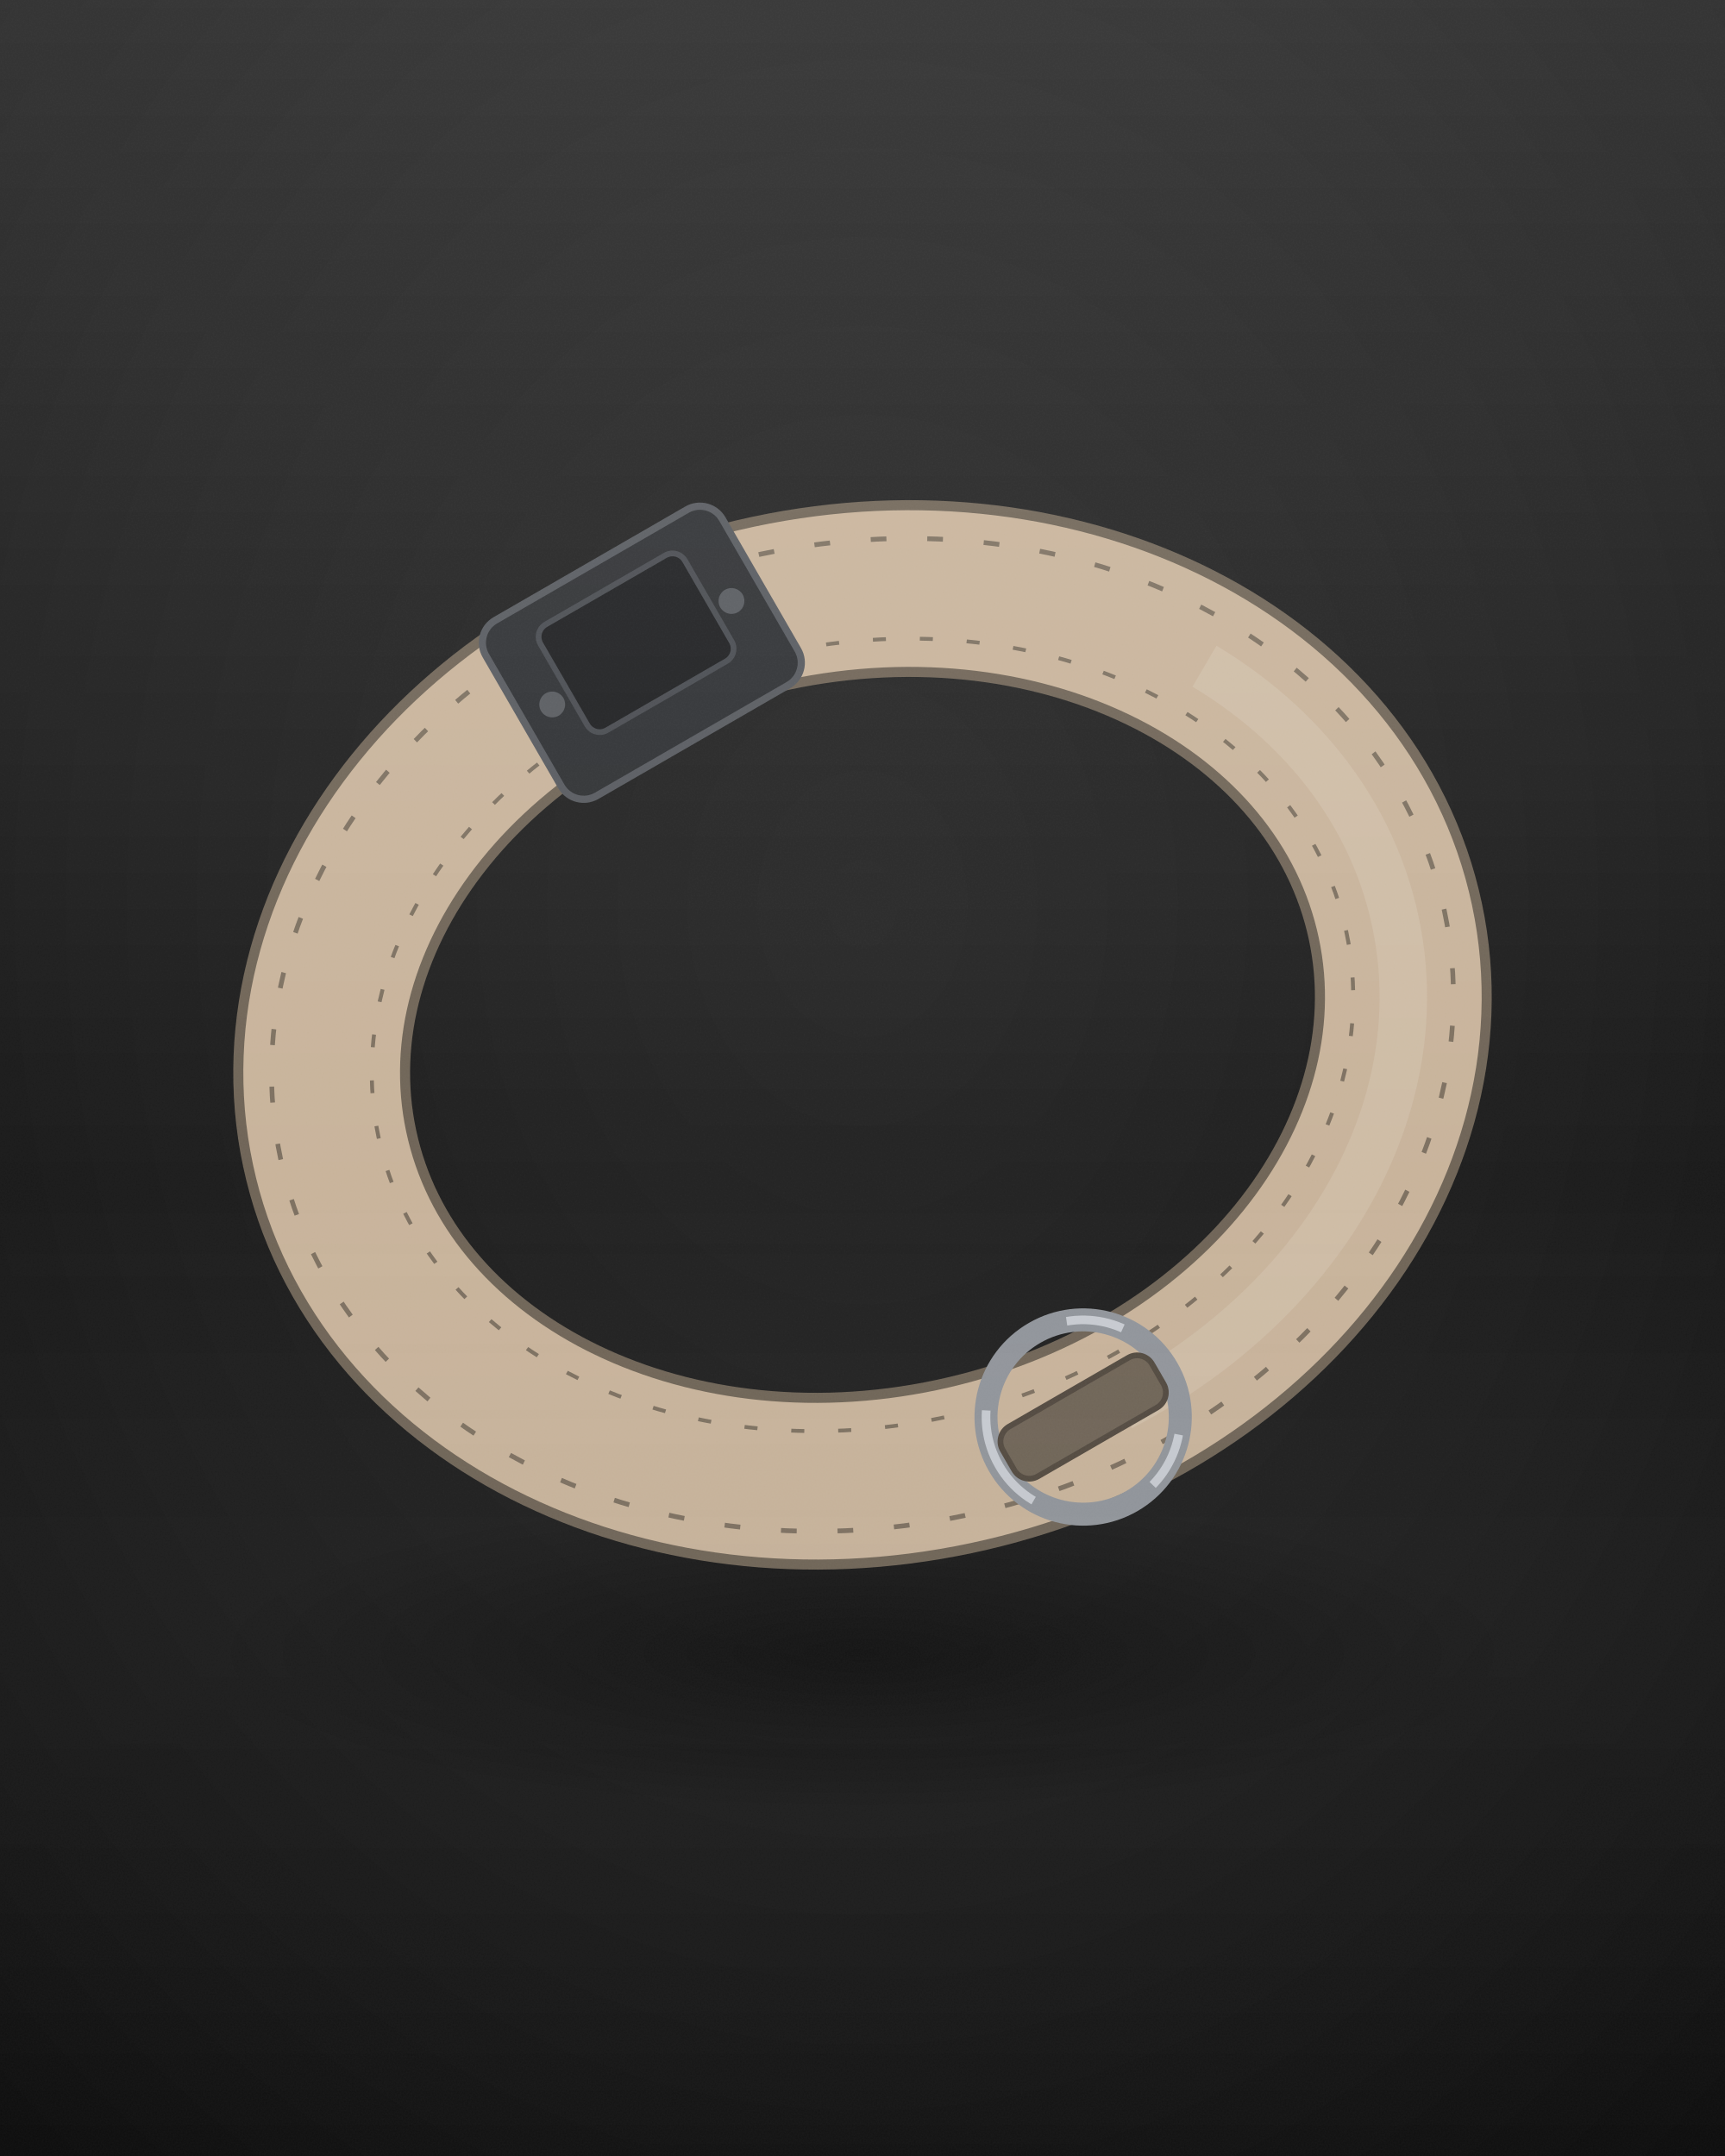
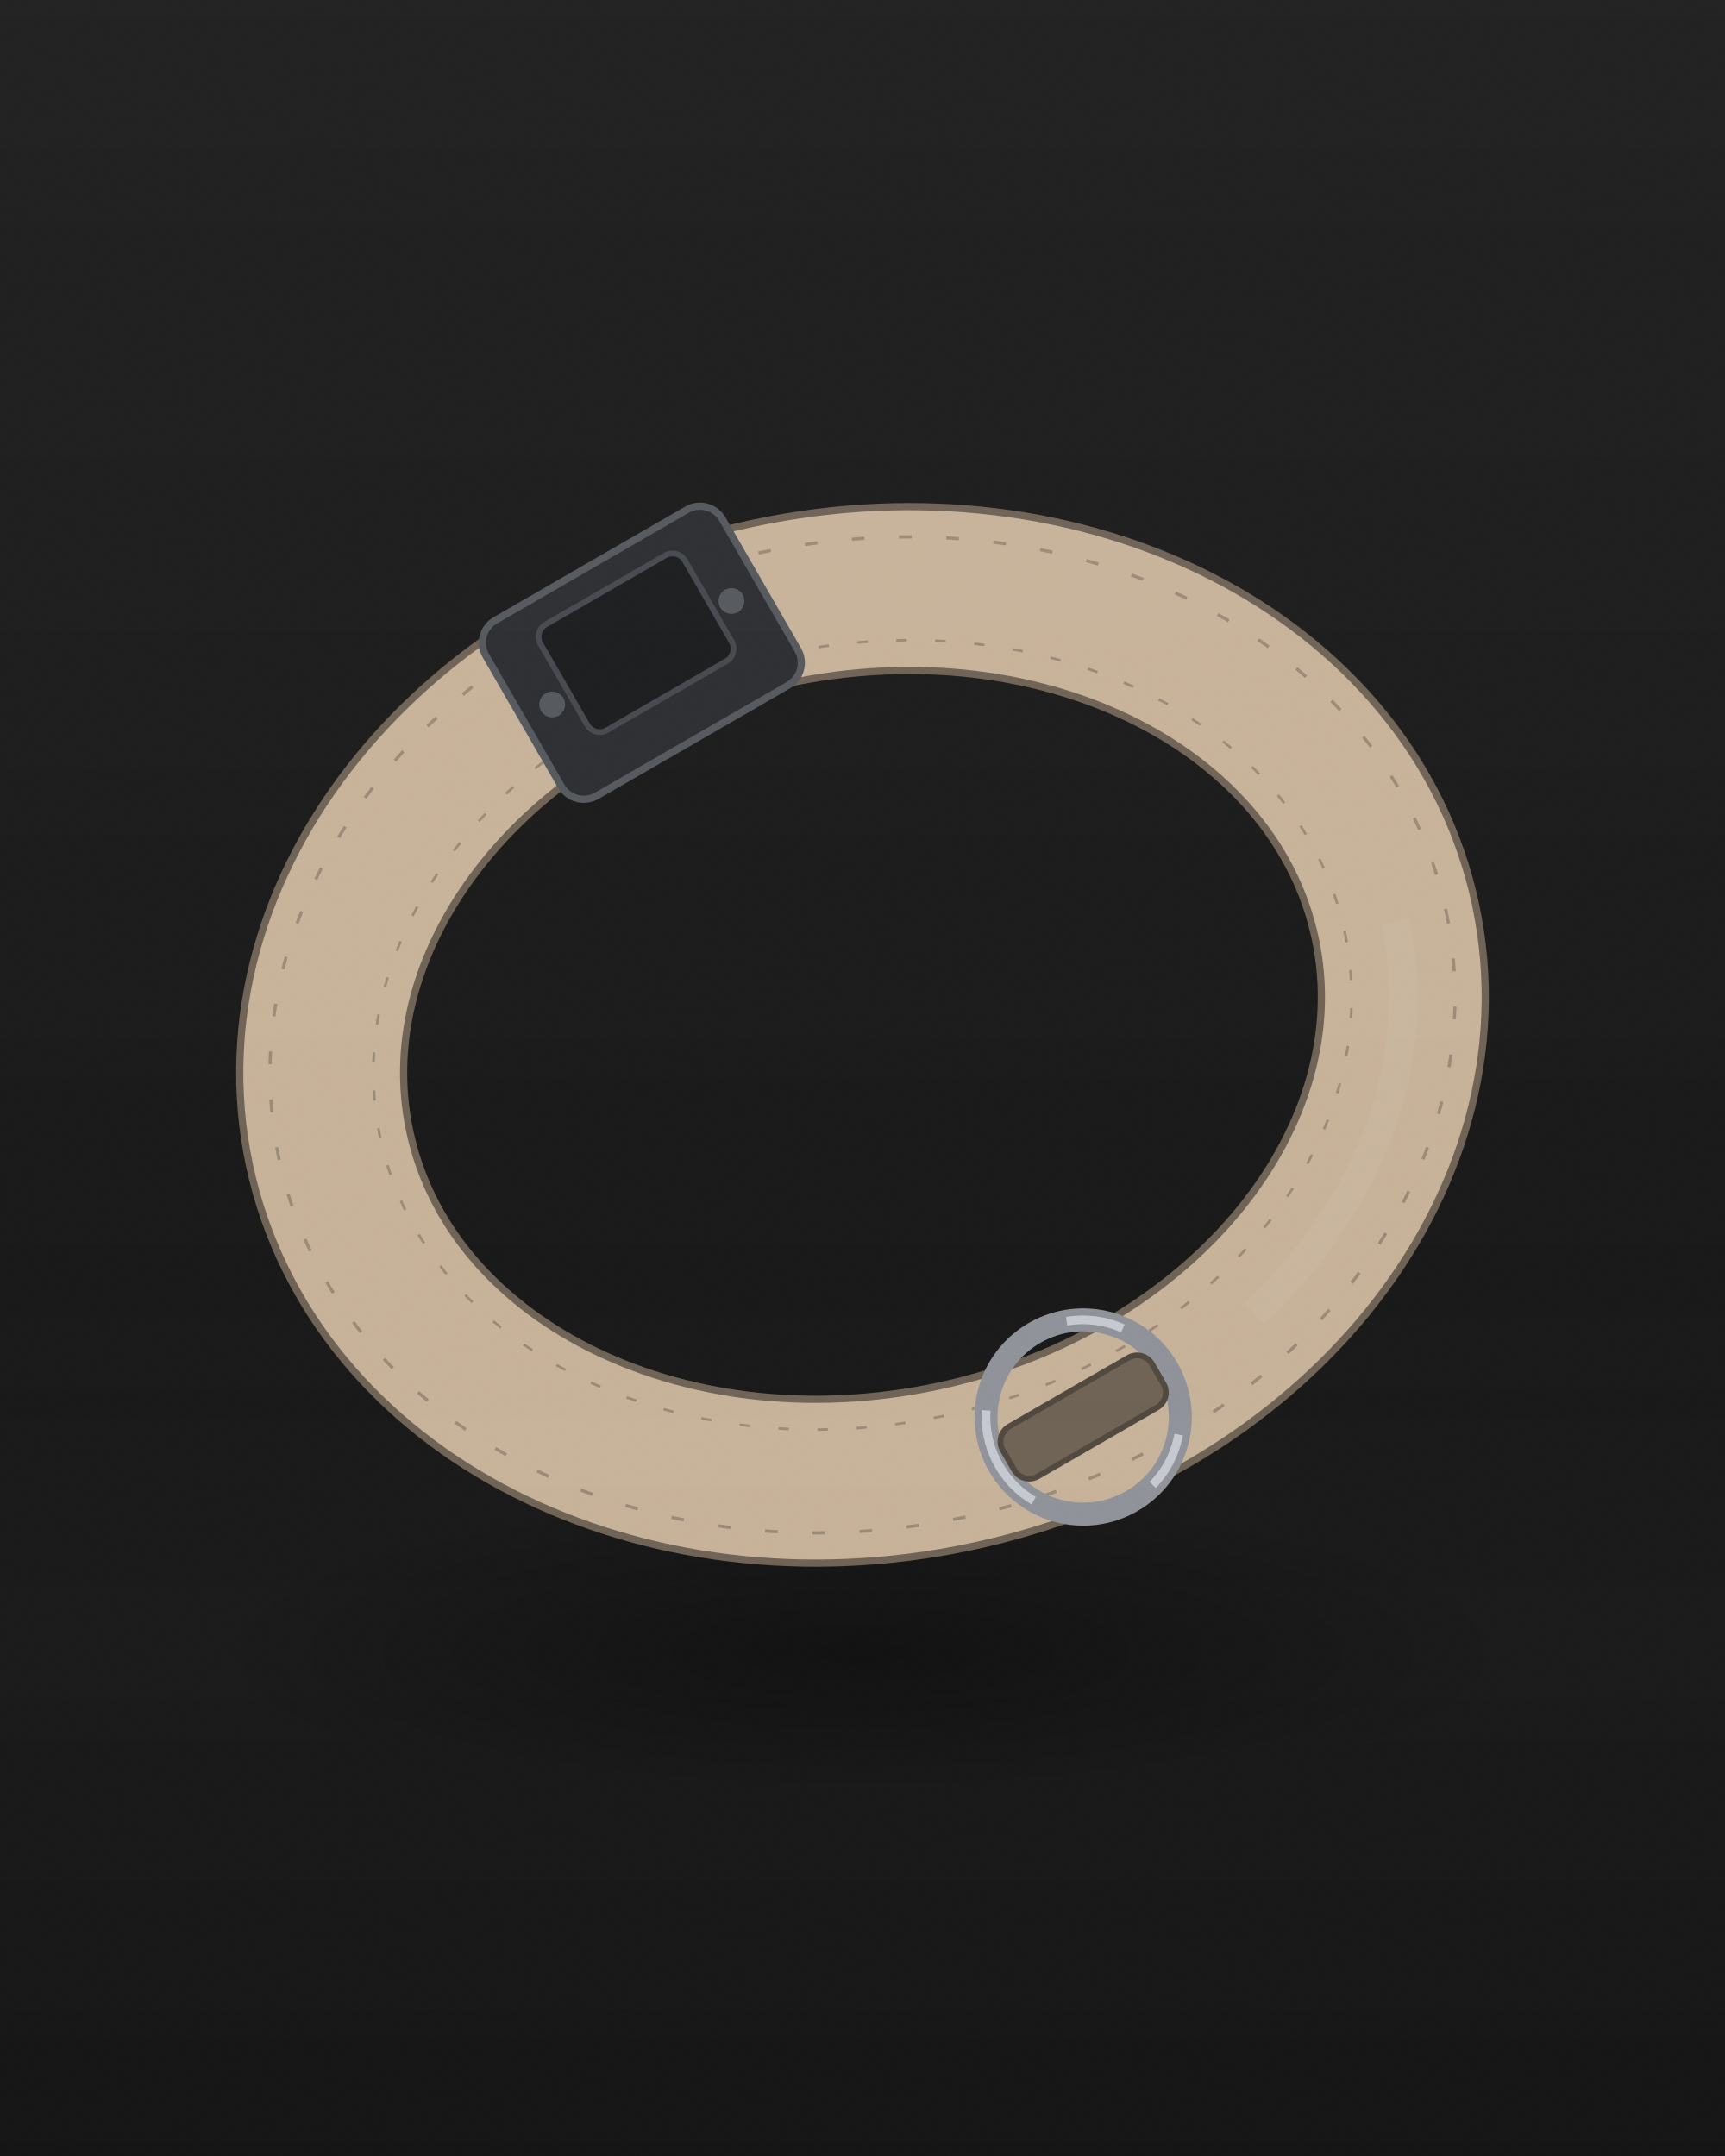
<svg xmlns="http://www.w3.org/2000/svg" width="1200" height="1500" viewBox="0 0 1200 1500">
  <defs>
-     <radialGradient id="bg-willow-heritage-collar-1" cx="50%" cy="42%" r="75%">
-       <stop offset="0%" stop-color="#232323" />
-       <stop offset="60%" stop-color="#181818" />
-       <stop offset="100%" stop-color="#0e0e0e" />
-     </radialGradient>
+     <linearGradient id="bg-willow-heritage-collar-1" x1="0" y1="0" x2="0" y2="1">
+       <stop offset="0%" stop-color="#1c1c1c" />
+       <stop offset="100%" stop-color="#151515" />
+     </linearGradient>
    <radialGradient id="floor-willow-heritage-collar-1" cx="50%" cy="50%" r="50%">
-       <stop offset="0%" stop-color="#000000" stop-opacity="0.55" />
+       <stop offset="0%" stop-color="#000000" stop-opacity="0.4" />
      <stop offset="100%" stop-color="#000000" stop-opacity="0" />
    </radialGradient>
    <filter id="grain-willow-heritage-collar-1">
-       <feTurbulence type="fractalNoise" baseFrequency="0.9" numOctaves="2" stitchTiles="stitch" />
-       <feColorMatrix type="matrix" values="0 0 0 0 1  0 0 0 0 1  0 0 0 0 1  0 0 0 0.03 0" />
+       <feTurbulence type="fractalNoise" baseFrequency="0.85" numOctaves="1" stitchTiles="stitch" />
+       <feColorMatrix type="matrix" values="0 0 0 0 1  0 0 0 0 1  0 0 0 0 1  0 0 0 0.012 0" />
    </filter>
    <linearGradient id="sheen-willow-heritage-collar-1" x1="0" y1="0" x2="0" y2="1">
-       <stop offset="0%" stop-color="#ffffff" stop-opacity="0.28" />
-       <stop offset="55%" stop-color="#ffffff" stop-opacity="0.02" />
-       <stop offset="100%" stop-color="#000000" stop-opacity="0.25" />
+       <stop offset="0%" stop-color="#ffffff" stop-opacity="0.05" />
+       <stop offset="60%" stop-color="#ffffff" stop-opacity="0" />
+       <stop offset="100%" stop-color="#000000" stop-opacity="0.08" />
    </linearGradient>
  </defs>
  <rect width="1200" height="1500" fill="url(#bg-willow-heritage-collar-1)" />
  <ellipse cx="600" cy="1150" rx="460" ry="110" fill="url(#floor-willow-heritage-collar-1)" />
  <g transform="translate(600 720) scale(1) rotate(-12)">
-     <ellipse rx="379" ry="307" fill="none" stroke="#6d6254" stroke-width="123" />
+     <ellipse rx="379" ry="307" fill="none" stroke="#6d6254" stroke-width="119" />
    <ellipse rx="379" ry="307" fill="none" stroke="#C7B299" stroke-width="109" />
-     <ellipse rx="379" ry="307" fill="none" stroke="#d3c3af" stroke-width="33" stroke-dasharray="569 1516" stroke-dashoffset="152" opacity="0.5" />
-     <ellipse rx="379" ry="307" fill="none" stroke="#6d6254" stroke-width="3" stroke-dasharray="10 26" opacity="0.85" transform="scale(0.9079683 0.8863844)" />
-     <ellipse rx="379" ry="307" fill="none" stroke="#6d6254" stroke-width="3" stroke-dasharray="10 26" opacity="0.85" transform="scale(1.092032 1.113616)" />
+     <ellipse rx="379" ry="307" fill="none" stroke="#d3c3af" stroke-width="20" stroke-dasharray="455 1895" stroke-dashoffset="152" opacity="0.18" />
+     <ellipse rx="379" ry="307" fill="none" stroke="#6d6254" stroke-width="2" stroke-dasharray="8 22" opacity="0.5" transform="scale(0.9050923 0.8828339)" />
+     <ellipse rx="379" ry="307" fill="none" stroke="#6d6254" stroke-width="2" stroke-dasharray="8 22" opacity="0.5" transform="scale(1.094908 1.117166)" />
    <g transform="rotate(-18) translate(0 -307)">
      <rect x="-95" y="-70.5" width="190" height="141" rx="18" fill="#2b2d30" stroke="#54575c" stroke-width="5" />
      <rect x="-58" y="-50.5" width="116" height="85" rx="10" fill="#1a1b1d" stroke="#45484d" stroke-width="4" />
      <circle cx="72" cy="0" r="9" fill="#54575c" />
      <circle cx="-72" cy="0" r="9" fill="#54575c" />
    </g>
    <g transform="rotate(162) translate(0 -307)">
      <circle r="67.58" fill="none" stroke="#8f9399" stroke-width="16" />
      <circle r="67.58" fill="none" stroke="#c6cad0" stroke-width="6" stroke-dasharray="40 90" />
      <rect x="-59.95" y="-20" width="119.9" height="40" rx="12" fill="#6d6254" stroke="#50473d" stroke-width="4" />
    </g>
  </g>
  <rect width="1200" height="1500" fill="url(#sheen-willow-heritage-collar-1)" opacity="0.5" />
  <rect width="1200" height="1500" filter="url(#grain-willow-heritage-collar-1)" />
</svg>
